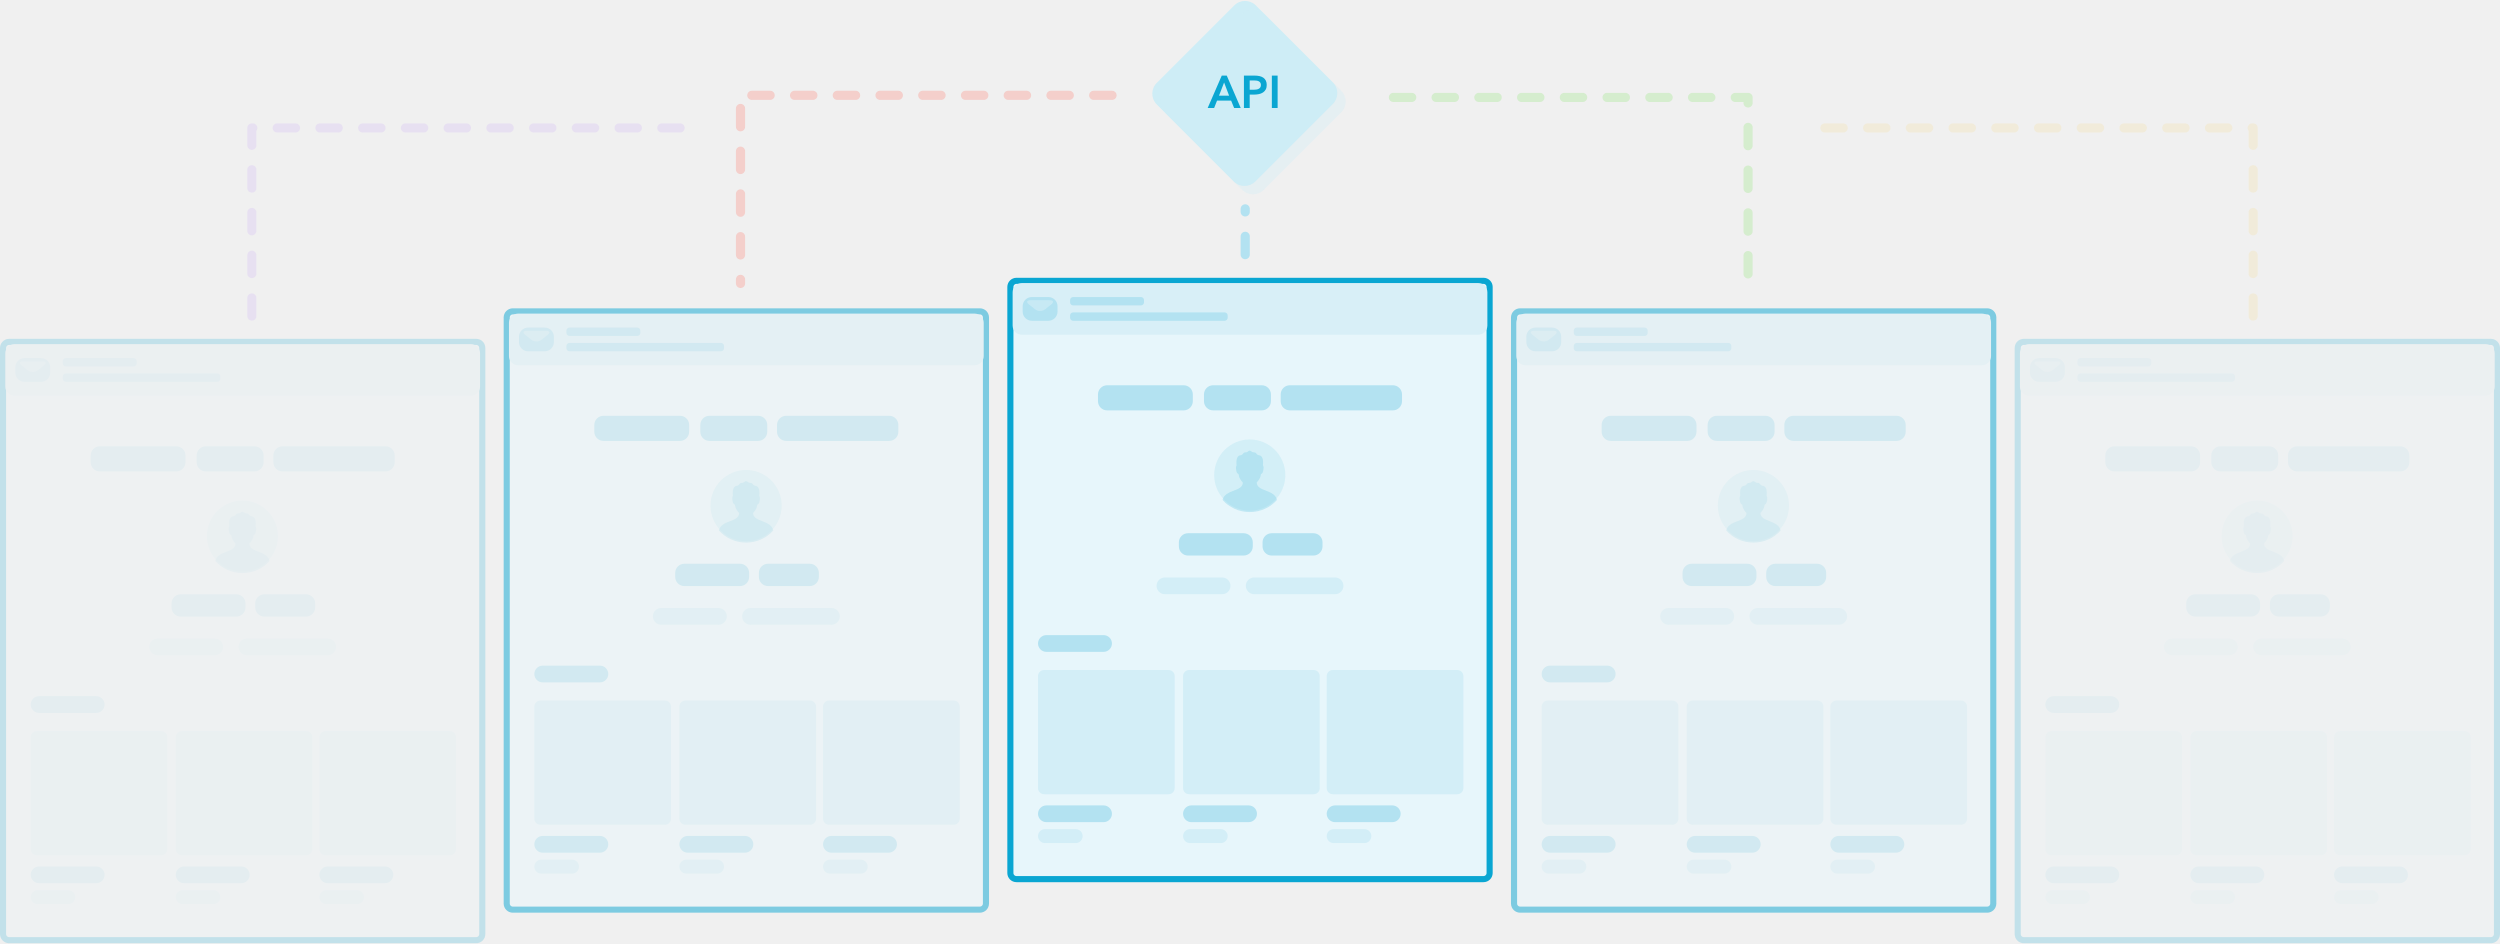
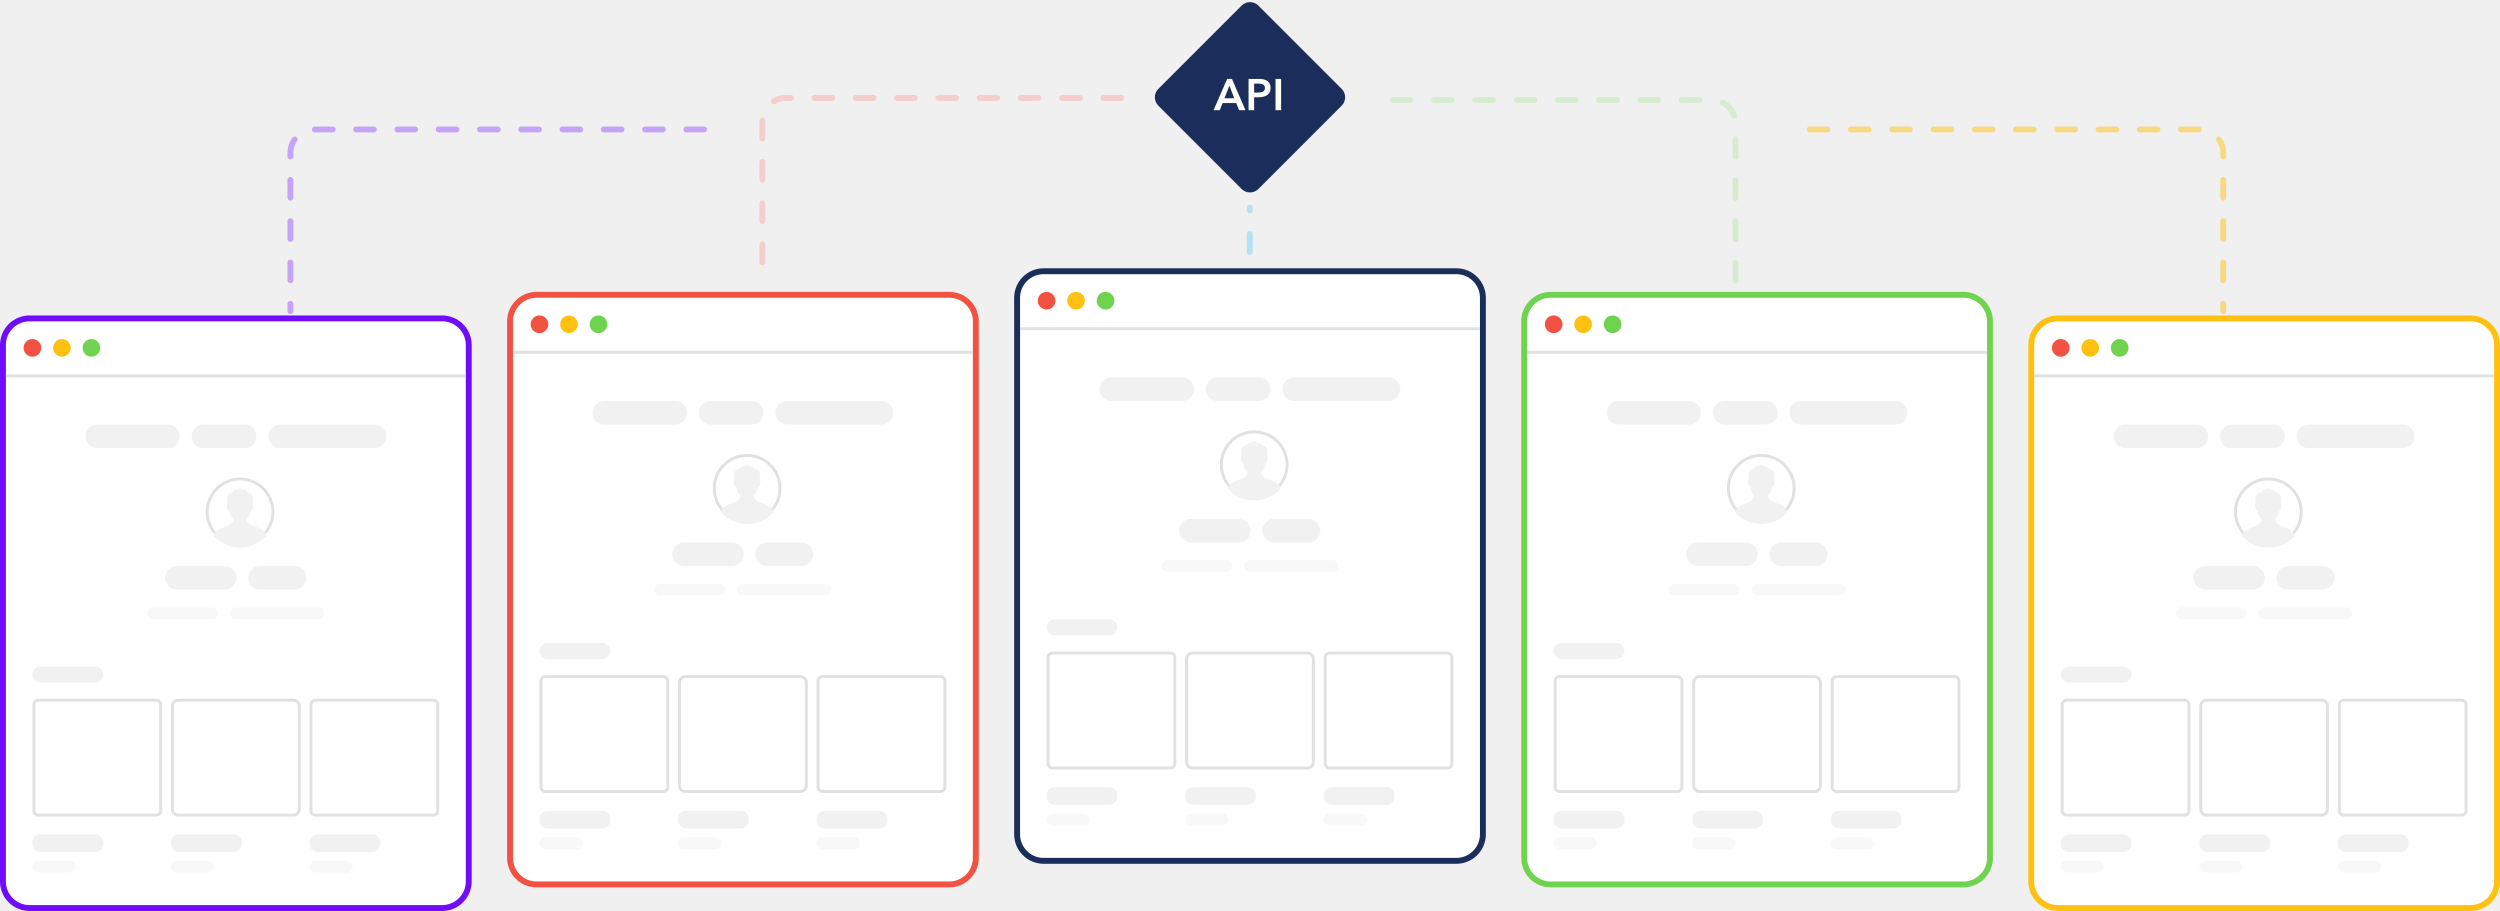
- <svg xmlns="http://www.w3.org/2000/svg" xmlns:xlink="http://www.w3.org/1999/xlink" width="819" height="309" viewBox="0 0 819 309">
-   <defs>
-     <path d="M0 2.992A3 3 0 013 0h153c1.657 0 3 1.343 3 2.992v192.016a3 3 0 01-3 2.992H3c-1.657 0-3-1.343-3-2.992V2.992z" id="a" />
-     <path d="M0 2.992A3 3 0 013 0h153c1.657 0 3 1.343 3 2.992v192.016a3 3 0 01-3 2.992H3c-1.657 0-3-1.343-3-2.992V2.992z" id="b" />
-     <path d="M0 2.992A3 3 0 013 0h153c1.657 0 3 1.343 3 2.992v192.016a3 3 0 01-3 2.992H3c-1.657 0-3-1.343-3-2.992V2.992z" id="c" />
-     <path d="M0 2.992A3 3 0 013 0h153c1.657 0 3 1.343 3 2.992v192.016a3 3 0 01-3 2.992H3c-1.657 0-3-1.343-3-2.992V2.992z" id="d" />
-     <path d="M0 2.992A3 3 0 013 0h153c1.657 0 3 1.343 3 2.992v192.016a3 3 0 01-3 2.992H3c-1.657 0-3-1.343-3-2.992V2.992z" id="e" />
-     <mask id="f" maskContentUnits="userSpaceOnUse" maskUnits="objectBoundingBox" x="0" y="0" width="159" height="198" fill="#fff">
-       <use xlink:href="#a" />
-     </mask>
-     <mask id="g" maskContentUnits="userSpaceOnUse" maskUnits="objectBoundingBox" x="0" y="0" width="159" height="198" fill="#fff">
-       <use xlink:href="#b" />
-     </mask>
-     <mask id="h" maskContentUnits="userSpaceOnUse" maskUnits="objectBoundingBox" x="0" y="0" width="159" height="198" fill="#fff">
-       <use xlink:href="#c" />
-     </mask>
-     <mask id="i" maskContentUnits="userSpaceOnUse" maskUnits="objectBoundingBox" x="0" y="0" width="159" height="198" fill="#fff">
-       <use xlink:href="#d" />
-     </mask>
-     <mask id="j" maskContentUnits="userSpaceOnUse" maskUnits="objectBoundingBox" x="0" y="0" width="159" height="198" fill="#fff">
-       <use xlink:href="#e" />
-     </mask>
-   </defs>
+ <svg xmlns="http://www.w3.org/2000/svg" width="848" height="309" viewBox="0 0 848 309">
  <g fill="none" fill-rule="evenodd">
-     <g transform="translate(82 -2)">
-       <path stroke="#BAE9AC" stroke-width="3" stroke-linecap="round" stroke-linejoin="round" stroke-dasharray="6,8" opacity=".5" d="M374.477 33.916h116.189v61.627" />
-       <path stroke="#FFC111" stroke-width="3" stroke-linecap="round" stroke-linejoin="round" stroke-dasharray="6,8" opacity=".1" d="M515.827 43.916h140.308v61.627" />
-       <path stroke="#9A56FC" stroke-width="3" stroke-linecap="round" stroke-linejoin="round" stroke-dasharray="6,8" opacity=".1" d="M140.81 43.916H.503v61.627" />
-       <path stroke="#F7ADA5" stroke-width="3" stroke-linecap="round" stroke-linejoin="round" stroke-dasharray="6,8" opacity=".5" d="M282.296 33.227H160.594v61.626" />
-       <path d="M325.933 85.42v-15" stroke="#B3E2F1" stroke-width="3" stroke-linecap="round" stroke-linejoin="round" stroke-dasharray="6,8" />
-       <rect fill="#CEEDF6" transform="rotate(45 325.794 32.61)" x="302.958" y="9.659" width="45.672" height="45.902" rx="5" />
-       <rect fill="#CEEDF6" opacity=".319" transform="rotate(45 328.55 35.368)" x="305.714" y="12.417" width="45.672" height="45.902" rx="5" />
-       <path d="M318.25 26.765h1.636l4.575 10.62h-2.16l-.99-2.43h-4.605l-.96 2.43h-2.115l4.62-10.62zm2.4 6.57l-1.634-4.32-1.665 4.32h3.3zm4.86-6.57h3.466c.61 0 1.16.055 1.65.165.49.11.91.29 1.26.54.35.25.62.57.81.96.19.39.285.86.285 1.41 0 .59-.11 1.085-.33 1.485-.22.4-.518.722-.893.967a3.914 3.914 0 01-1.312.533c-.5.11-1.03.165-1.59.165H327.4v4.395h-1.89v-10.62zm3.21 4.635c.31 0 .606-.023.886-.068.28-.045.53-.125.75-.24a1.37 1.37 0 00.525-.472c.13-.2.195-.46.195-.78 0-.31-.065-.563-.195-.758a1.348 1.348 0 00-.518-.457 2.216 2.216 0 00-.735-.218 6.708 6.708 0 00-.847-.052h-1.38V31.4h1.32zm5.94-4.635h1.89v10.62h-1.89v-10.62z" fill="#0AA6D2" />
+     <path stroke="#BAE9AC" stroke-dasharray="6 8" stroke-linecap="round" stroke-linejoin="round" stroke-width="2" d="M472.477 33.917h108.18c4.423 0 8.009 3.58 8.009 7.994v53.633" opacity=".5" />
+     <path stroke="#FFC111" stroke-dasharray="6 8" stroke-linecap="round" stroke-linejoin="round" stroke-width="2" d="M613.827 43.917H746.14a7.996 7.996 0 017.996 7.994v53.633" opacity=".5" />
+     <path stroke="#9A56FC" stroke-dasharray="6 8" stroke-linecap="round" stroke-linejoin="round" stroke-width="2" d="M238.811 43.917h-132.31a7.996 7.996 0 00-7.997 7.994v53.633" opacity=".5" />
+     <path stroke="#F7ADA5" stroke-dasharray="6 8" stroke-linecap="round" stroke-linejoin="round" stroke-width="2" d="M380.296 33.227H266.603c-4.423 0-8.009 3.58-8.009 7.993v53.633" opacity=".5" />
+     <path stroke="#B3E2F1" stroke-dasharray="6 8" stroke-linecap="round" stroke-linejoin="round" stroke-width="2" d="M423.933 85.421v-15" />
+     <path fill="#1B2E5B" d="M421.165 1.894a4.01 4.01 0 015.67 0l28.27 28.27a4.01 4.01 0 010 5.671l-28.27 28.27a4.01 4.01 0 01-5.67 0l-28.27-28.27a4.01 4.01 0 010-5.67l28.27-28.27z" />
+     <path fill="#FFF" d="M416.25 26.765h1.636l4.575 10.62h-2.16l-.99-2.43h-4.605l-.96 2.43h-2.115l4.62-10.62zm2.4 6.57l-1.634-4.32-1.665 4.32h3.3zm4.86-6.57h3.466c.61 0 1.16.055 1.65.165.49.11.91.29 1.26.54.35.25.62.57.81.96.19.39.285.86.285 1.41 0 .59-.11 1.085-.33 1.485-.22.4-.518.722-.893.967a3.914 3.914 0 01-1.312.533c-.5.11-1.03.165-1.59.165H425.4v4.395h-1.89v-10.62zm3.21 4.635c.31 0 .606-.023.886-.068.28-.045.53-.125.75-.24a1.37 1.37 0 00.525-.472c.13-.2.195-.46.195-.78 0-.31-.065-.563-.195-.758a1.348 1.348 0 00-.518-.457 2.216 2.216 0 00-.735-.218 6.708 6.708 0 00-.847-.052h-1.38V31.4h1.32zm5.94-4.635h1.89v10.62h-1.89v-10.62z" />
+     <g transform="translate(346 93)">
+       <path fill="#FFF" stroke="#1B2E5B" stroke-width="2" d="M147.995-1a8.975 8.975 0 016.368 2.638A8.98 8.98 0 01157 8.008h0v181.985a8.98 8.98 0 01-2.638 6.368 8.976 8.976 0 01-6.367 2.639h0H8.005a8.975 8.975 0 01-6.368-2.638A8.98 8.98 0 01-1 189.992h0V8.008A8.98 8.98 0 011.638 1.64 8.976 8.976 0 018.005-1h0z" />
+       <path fill="#E1E1E1" d="M0 18h156v1H0z" />
+       <path fill="#FFF" stroke="#E1E1E1" d="M50.995 128.5c.416 0 .793.167 1.066.439.271.27.439.644.439 1.058h0v36.006a1.504 1.504 0 01-1.505 1.497h0-39.99c-.416 0-.793-.167-1.066-.439a1.488 1.488 0 01-.439-1.058h0v-36.006a1.504 1.504 0 011.505-1.497h0z" />
+       <rect width="43" height="39" x="56.5" y="128.5" fill="#FFF" stroke="#E1E1E1" rx="2" />
+       <path fill="#FFF" stroke="#E1E1E1" d="M144.995 128.5c.416 0 .793.167 1.066.439.271.27.439.644.439 1.058h0v36.006a1.504 1.504 0 01-1.505 1.497h0-39.99c-.416 0-.793-.167-1.066-.439a1.488 1.488 0 01-.439-1.058h0v-36.006a1.504 1.504 0 011.505-1.497h0zM79.42 53.474c3.076 0 5.863 1.252 7.882 3.272a11.13 11.13 0 013.27 7.889 11.13 11.13 0 01-3.27 7.888 11.111 11.111 0 01-7.881 3.272 11.111 11.111 0 01-7.881-3.272 11.13 11.13 0 01-3.27-7.888 11.13 11.13 0 013.27-7.889 11.111 11.111 0 017.88-3.272z" />
+       <path fill="#F1F1F1" d="M81.697 67.054c.637-.634 1.079-1.416 1.21-1.876a7.24 7.24 0 00.185-.847c.27-.122.478-.333.592-.6.16-.385.248-1.21.25-1.246.068-.655-.173-1.032-.196-1.051.282-2.655-.611-3.18-1.206-3.273-.21-.033-.53-.109-.673-.26-.332-.349-.48-.737-1.055-.707-.212.012-.5-.051-.663-.182-.22-.176-.523-.38-.749-.38-.22 0-.499.197-.702.369-.158.136-.44.204-.653.192-.575-.032-.723.358-1.054.707-.143.15-.464.226-.674.26-.594.093-1.486.618-1.205 3.272-.024.023-.263.402-.196 1.052.003.035.089.862.25 1.246.112.266.322.478.592.6.038.237.1.551.184.846.137.473.582 1.27 1.228 1.908h-.013c-.076 3.097-5.817 2.162-6.638 5.698 2.137 2.424 5.338 3.97 8.911 3.97 3.574 0 6.777-1.546 8.908-3.969-.815-3.544-6.542-2.64-6.633-5.73z" />
+       <g fill="#F1F1F1" transform="translate(27 35)">
+         <rect width="32" height="8" rx="4" />
+         <rect width="22" height="8" x="36" rx="4" />
+         <rect width="40" height="8" x="62" rx="4" />
+       </g>
+       <g fill="#F1F1F1" opacity=".5" transform="translate(48 97)">
+         <rect width="24" height="4" rx="2" />
+         <rect width="32" height="4" x="28" rx="2" />
+       </g>
+       <g fill="#F1F1F1" transform="translate(54 83)">
+         <rect width="24.216" height="8" rx="4" />
+         <rect width="19.647" height="8" x="28.216" rx="4" />
+       </g>
+       <rect width="24" height="5.487" x="9" y="117.062" fill="#F1F1F1" rx="2.744" />
+       <rect width="24" height="6" x="9" y="174" fill="#F1F1F1" rx="2.744" />
+       <rect width="24" height="6" x="56" y="174" fill="#F1F1F1" rx="2.744" />
+       <rect width="24" height="6" x="103" y="174" fill="#F1F1F1" rx="2.744" />
+       <rect width="14.621" height="4" x="9" y="183" fill="#F1F1F1" opacity=".5" rx="2" />
+       <rect width="14.621" height="4" x="56" y="183" fill="#F1F1F1" opacity=".5" rx="2" />
+       <rect width="14.621" height="4" x="103" y="183" fill="#F1F1F1" opacity=".5" rx="2" />
+       <circle cx="9" cy="9" r="3" fill="#F15242" />
+       <circle cx="19" cy="9" r="3" fill="#FFC111" />
+       <circle cx="29" cy="9" r="3" fill="#6FD350" />
    </g>
-     <g transform="translate(330 91)">
-       <use stroke="#0AA6D2" mask="url(#f)" stroke-width="4" fill="#E7F6FB" xlink:href="#a" />
-       <rect fill="#D3EEF7" x="10.052" y="128.494" width="44.776" height="40.697" rx="2" />
-       <rect fill="#D3EEF7" x="57.569" y="128.494" width="44.776" height="40.697" rx="2" />
-       <rect fill="#D3EEF7" x="104.629" y="128.494" width="44.776" height="40.697" rx="2" />
-       <rect fill="#D8EFF7" x="1.738" y="1.737" width="155.525" height="16.919" rx="3" />
-       <g fill="#84D2E8">
-         <path d="M79.421 76.295c-6.425 0-11.65-5.23-11.65-11.66 0-6.431 5.225-11.661 11.65-11.661 6.426 0 11.651 5.23 11.651 11.66s-5.225 11.66-11.65 11.66z" fill-opacity=".201" />
-         <path d="M81.698 67.054c.637-.635 1.078-1.416 1.21-1.877.086-.294.146-.61.184-.846.27-.122.478-.334.593-.6.16-.385.248-1.211.25-1.246.068-.656-.174-1.032-.196-1.052.281-2.654-.612-3.179-1.206-3.272-.211-.033-.53-.109-.673-.26-.332-.349-.48-.737-1.055-.707-.213.012-.5-.052-.664-.183-.22-.175-.523-.38-.748-.38-.22 0-.5.197-.702.37-.159.136-.44.204-.653.191-.575-.031-.723.358-1.055.707-.143.152-.464.227-.673.26-.594.094-1.487.618-1.206 3.273-.024.023-.262.402-.196 1.051.004.035.09.863.25 1.247.113.266.323.477.593.6.037.237.1.551.184.846.136.473.581 1.269 1.227 1.908h-.012c-.076 3.097-5.817 2.162-6.638 5.697 2.136 2.425 5.337 3.971 8.911 3.971s6.776-1.546 8.908-3.97c-.815-3.544-6.543-2.638-6.633-5.728z" fill-opacity=".401" />
+     <g transform="translate(518 101)">
+       <path fill="#FFF" stroke="#6FD350" stroke-width="2" d="M147.995-1a8.975 8.975 0 016.368 2.638A8.98 8.98 0 01157 8.008h0v181.985a8.98 8.98 0 01-2.638 6.368 8.976 8.976 0 01-6.367 2.639h0H8.005a8.975 8.975 0 01-6.368-2.638A8.98 8.98 0 01-1 189.992h0V8.008A8.98 8.98 0 011.638 1.64 8.976 8.976 0 018.005-1h0z" />
+       <path fill="#E1E1E1" d="M0 18h156v1H0z" />
+       <path fill="#FFF" stroke="#E1E1E1" d="M50.995 128.5c.416 0 .793.167 1.066.439.271.27.439.644.439 1.058h0v36.006a1.504 1.504 0 01-1.505 1.497h0-39.99c-.416 0-.793-.167-1.066-.439a1.488 1.488 0 01-.439-1.058h0v-36.006a1.504 1.504 0 011.505-1.497h0z" />
+       <rect width="43" height="39" x="56.5" y="128.5" fill="#FFF" stroke="#E1E1E1" rx="2" />
+       <path fill="#FFF" stroke="#E1E1E1" d="M144.995 128.5c.416 0 .793.167 1.066.439.271.27.439.644.439 1.058h0v36.006a1.504 1.504 0 01-1.505 1.497h0-39.99c-.416 0-.793-.167-1.066-.439a1.488 1.488 0 01-.439-1.058h0v-36.006a1.504 1.504 0 011.505-1.497h0zM79.42 53.474c3.076 0 5.863 1.252 7.882 3.272a11.13 11.13 0 013.27 7.889 11.13 11.13 0 01-3.27 7.888 11.111 11.111 0 01-7.881 3.272 11.111 11.111 0 01-7.881-3.272 11.13 11.13 0 01-3.27-7.888 11.13 11.13 0 013.27-7.889 11.111 11.111 0 017.88-3.272z" />
+       <path fill="#F1F1F1" d="M81.697 67.054c.637-.634 1.079-1.416 1.21-1.876a7.24 7.24 0 00.185-.847c.27-.122.478-.333.592-.6.16-.385.248-1.21.25-1.246.068-.655-.173-1.032-.196-1.051.282-2.655-.611-3.18-1.206-3.273-.21-.033-.53-.109-.673-.26-.332-.349-.48-.737-1.055-.707-.212.012-.5-.051-.663-.182-.22-.176-.523-.38-.749-.38-.22 0-.499.197-.702.369-.158.136-.44.204-.653.192-.575-.032-.723.358-1.054.707-.143.15-.464.226-.674.26-.594.093-1.486.618-1.205 3.272-.024.023-.263.402-.196 1.052.003.035.089.862.25 1.246.112.266.322.478.592.6.038.237.1.551.184.846.137.473.582 1.27 1.228 1.908h-.013c-.076 3.097-5.817 2.162-6.638 5.698 2.137 2.424 5.338 3.97 8.911 3.97 3.574 0 6.777-1.546 8.908-3.969-.815-3.544-6.542-2.64-6.633-5.73z" />
+       <g fill="#F1F1F1" transform="translate(27 35)">
+         <rect width="32" height="8" rx="4" />
+         <rect width="22" height="8" x="36" rx="4" />
+         <rect width="40" height="8" x="62" rx="4" />
      </g>
-       <rect fill="#B3E2F1" x="29.698" y="35.21" width="31.069" height="8.231" rx="3" />
-       <rect fill="#D3EEF7" x="48.888" y="98.176" width="24.216" height="5.487" rx="2.744" />
-       <rect fill="#B3E2F1" x="64.422" y="35.21" width="21.931" height="8.231" rx="3" />
-       <rect fill="#B3E2F1" x="89.552" y="35.21" width="39.75" height="8.231" rx="3" />
-       <rect fill="#D3EEF7" x="78.129" y="98.176" width="31.983" height="5.487" rx="2.744" />
-       <rect fill="#B3E2F1" x="56.198" y="83.681" width="24.216" height="7.316" rx="3" />
-       <rect fill="#B3E2F1" x="83.612" y="83.681" width="19.647" height="7.316" rx="3" />
-       <rect fill="#B3E2F1" x="10.052" y="117.062" width="24.216" height="5.487" rx="2.744" />
-       <rect fill="#B3E2F1" x="10.052" y="172.85" width="24.216" height="5.487" rx="2.744" />
-       <rect fill="#B3E2F1" x="57.569" y="172.85" width="24.216" height="5.487" rx="2.744" />
-       <rect fill="#B3E2F1" x="104.629" y="172.85" width="24.216" height="5.487" rx="2.744" />
-       <rect fill="#D3EEF7" x="10.052" y="180.624" width="14.621" height="4.573" rx="2.286" />
-       <rect fill="#D3EEF7" x="57.569" y="180.624" width="14.621" height="4.573" rx="2.286" />
-       <rect fill="#D3EEF7" x="104.629" y="180.624" width="14.621" height="4.573" rx="2.286" />
-       <rect fill="#B3E2F1" x="20.56" y="6.31" width="24.216" height="2.744" rx="1" />
-       <rect fill="#B3E2F1" x="20.56" y="11.34" width="51.629" height="2.744" rx="1" />
-       <rect fill="#B3E2F1" x="5.026" y="6.31" width="11.422" height="7.774" rx="3" />
-       <path d="M7.08 8.716c-.923-.74-.726-1.339.46-1.339h6.395c1.177 0 1.39.593.46 1.339l-1.986 1.59c-.924.739-2.413.745-3.343 0L7.08 8.716z" fill="#D7EFF7" opacity=".569" />
+       <g fill="#F1F1F1" opacity=".5" transform="translate(48 97)">
+         <rect width="24" height="4" rx="2" />
+         <rect width="32" height="4" x="28" rx="2" />
+       </g>
+       <g fill="#F1F1F1" transform="translate(54 83)">
+         <rect width="24.216" height="8" rx="4" />
+         <rect width="19.647" height="8" x="28.216" rx="4" />
+       </g>
+       <rect width="24" height="5.487" x="9" y="117.062" fill="#F1F1F1" rx="2.744" />
+       <rect width="24" height="6" x="9" y="174" fill="#F1F1F1" rx="2.744" />
+       <rect width="24" height="6" x="56" y="174" fill="#F1F1F1" rx="2.744" />
+       <rect width="24" height="6" x="103" y="174" fill="#F1F1F1" rx="2.744" />
+       <rect width="14.621" height="4" x="9" y="183" fill="#F1F1F1" opacity=".5" rx="2" />
+       <rect width="14.621" height="4" x="56" y="183" fill="#F1F1F1" opacity=".5" rx="2" />
+       <rect width="14.621" height="4" x="103" y="183" fill="#F1F1F1" opacity=".5" rx="2" />
+       <circle cx="9" cy="9" r="3" fill="#F15242" />
+       <circle cx="19" cy="9" r="3" fill="#FFC111" />
+       <circle cx="29" cy="9" r="3" fill="#6FD350" />
    </g>
-     <g opacity=".5" transform="translate(495 101)">
-       <use stroke="#0AA6D2" mask="url(#g)" stroke-width="4" fill="#E7F6FB" xlink:href="#b" />
-       <rect fill="#D3EEF7" x="10.052" y="128.494" width="44.776" height="40.697" rx="2" />
-       <rect fill="#D3EEF7" x="57.569" y="128.494" width="44.776" height="40.697" rx="2" />
-       <rect fill="#D3EEF7" x="104.629" y="128.494" width="44.776" height="40.697" rx="2" />
-       <rect fill="#D8EFF7" x="1.738" y="1.737" width="155.525" height="16.919" rx="3" />
-       <g fill="#84D2E8">
-         <path d="M79.421 76.295c-6.425 0-11.65-5.23-11.65-11.66 0-6.431 5.225-11.661 11.65-11.661 6.426 0 11.651 5.23 11.651 11.66s-5.225 11.66-11.65 11.66z" fill-opacity=".201" />
-         <path d="M81.698 67.054c.637-.635 1.078-1.416 1.21-1.877.086-.294.146-.61.184-.846.27-.122.478-.334.593-.6.16-.385.248-1.211.25-1.246.068-.656-.174-1.032-.196-1.052.281-2.654-.612-3.179-1.206-3.272-.211-.033-.53-.109-.673-.26-.332-.349-.48-.737-1.055-.707-.213.012-.5-.052-.664-.183-.22-.175-.523-.38-.748-.38-.22 0-.5.197-.702.37-.159.136-.44.204-.653.191-.575-.031-.723.358-1.055.707-.143.152-.464.227-.673.26-.594.094-1.487.618-1.206 3.273-.024.023-.262.402-.196 1.051.004.035.09.863.25 1.247.113.266.323.477.593.6.037.237.1.551.184.846.136.473.581 1.269 1.227 1.908h-.012c-.076 3.097-5.817 2.162-6.638 5.697 2.136 2.425 5.337 3.971 8.911 3.971s6.776-1.546 8.908-3.97c-.815-3.544-6.543-2.638-6.633-5.728z" fill-opacity=".401" />
+     <g transform="translate(174 101)">
+       <path fill="#FFF" stroke="#F15242" stroke-width="2" d="M147.995-1a8.975 8.975 0 016.368 2.638A8.98 8.98 0 01157 8.008h0v181.985a8.98 8.98 0 01-2.638 6.368 8.976 8.976 0 01-6.367 2.639h0H8.005a8.975 8.975 0 01-6.368-2.638A8.98 8.98 0 01-1 189.992h0V8.008A8.98 8.98 0 011.638 1.64 8.976 8.976 0 018.005-1h0z" />
+       <path fill="#E1E1E1" d="M0 18h156v1H0z" />
+       <path fill="#FFF" stroke="#E1E1E1" d="M50.995 128.5c.416 0 .793.167 1.066.439.271.27.439.644.439 1.058h0v36.006a1.504 1.504 0 01-1.505 1.497h0-39.99c-.416 0-.793-.167-1.066-.439a1.488 1.488 0 01-.439-1.058h0v-36.006a1.504 1.504 0 011.505-1.497h0z" />
+       <rect width="43" height="39" x="56.5" y="128.5" fill="#FFF" stroke="#E1E1E1" rx="2" />
+       <path fill="#FFF" stroke="#E1E1E1" d="M144.995 128.5c.416 0 .793.167 1.066.439.271.27.439.644.439 1.058h0v36.006a1.504 1.504 0 01-1.505 1.497h0-39.99c-.416 0-.793-.167-1.066-.439a1.488 1.488 0 01-.439-1.058h0v-36.006a1.504 1.504 0 011.505-1.497h0zM79.42 53.474c3.076 0 5.863 1.252 7.882 3.272a11.13 11.13 0 013.27 7.889 11.13 11.13 0 01-3.27 7.888 11.111 11.111 0 01-7.881 3.272 11.111 11.111 0 01-7.881-3.272 11.13 11.13 0 01-3.27-7.888 11.13 11.13 0 013.27-7.889 11.111 11.111 0 017.88-3.272z" />
+       <path fill="#F1F1F1" d="M81.697 67.054c.637-.634 1.079-1.416 1.21-1.876a7.24 7.24 0 00.185-.847c.27-.122.478-.333.592-.6.16-.385.248-1.21.25-1.246.068-.655-.173-1.032-.196-1.051.282-2.655-.611-3.18-1.206-3.273-.21-.033-.53-.109-.673-.26-.332-.349-.48-.737-1.055-.707-.212.012-.5-.051-.663-.182-.22-.176-.523-.38-.749-.38-.22 0-.499.197-.702.369-.158.136-.44.204-.653.192-.575-.032-.723.358-1.054.707-.143.15-.464.226-.674.26-.594.093-1.486.618-1.205 3.272-.024.023-.263.402-.196 1.052.003.035.089.862.25 1.246.112.266.322.478.592.6.038.237.1.551.184.846.137.473.582 1.27 1.228 1.908h-.013c-.076 3.097-5.817 2.162-6.638 5.698 2.137 2.424 5.338 3.97 8.911 3.97 3.574 0 6.777-1.546 8.908-3.969-.815-3.544-6.542-2.64-6.633-5.73z" />
+       <g fill="#F1F1F1" transform="translate(27 35)">
+         <rect width="32" height="8" rx="4" />
+         <rect width="22" height="8" x="36" rx="4" />
+         <rect width="40" height="8" x="62" rx="4" />
      </g>
-       <rect fill="#B3E2F1" x="29.698" y="35.21" width="31.069" height="8.231" rx="3" />
-       <rect fill="#D3EEF7" x="48.888" y="98.176" width="24.216" height="5.487" rx="2.744" />
-       <rect fill="#B3E2F1" x="64.422" y="35.21" width="21.931" height="8.231" rx="3" />
-       <rect fill="#B3E2F1" x="89.552" y="35.21" width="39.75" height="8.231" rx="3" />
-       <rect fill="#D3EEF7" x="78.129" y="98.176" width="31.983" height="5.487" rx="2.744" />
-       <rect fill="#B3E2F1" x="56.198" y="83.681" width="24.216" height="7.316" rx="3" />
-       <rect fill="#B3E2F1" x="83.612" y="83.681" width="19.647" height="7.316" rx="3" />
-       <rect fill="#B3E2F1" x="10.052" y="117.062" width="24.216" height="5.487" rx="2.744" />
-       <rect fill="#B3E2F1" x="10.052" y="172.85" width="24.216" height="5.487" rx="2.744" />
-       <rect fill="#B3E2F1" x="57.569" y="172.85" width="24.216" height="5.487" rx="2.744" />
-       <rect fill="#B3E2F1" x="104.629" y="172.85" width="24.216" height="5.487" rx="2.744" />
-       <rect fill="#D3EEF7" x="10.052" y="180.624" width="14.621" height="4.573" rx="2.286" />
-       <rect fill="#D3EEF7" x="57.569" y="180.624" width="14.621" height="4.573" rx="2.286" />
-       <rect fill="#D3EEF7" x="104.629" y="180.624" width="14.621" height="4.573" rx="2.286" />
-       <rect fill="#B3E2F1" x="20.56" y="6.31" width="24.216" height="2.744" rx="1" />
-       <rect fill="#B3E2F1" x="20.56" y="11.34" width="51.629" height="2.744" rx="1" />
-       <rect fill="#B3E2F1" x="5.026" y="6.31" width="11.422" height="7.774" rx="3" />
-       <path d="M7.08 8.716c-.923-.74-.726-1.339.46-1.339h6.395c1.177 0 1.39.593.46 1.339l-1.986 1.59c-.924.739-2.413.745-3.343 0L7.08 8.716z" fill="#D7EFF7" opacity=".569" />
+       <g fill="#F1F1F1" opacity=".5" transform="translate(48 97)">
+         <rect width="24" height="4" rx="2" />
+         <rect width="32" height="4" x="28" rx="2" />
+       </g>
+       <g fill="#F1F1F1" transform="translate(54 83)">
+         <rect width="24.216" height="8" rx="4" />
+         <rect width="19.647" height="8" x="28.216" rx="4" />
+       </g>
+       <rect width="24" height="5.487" x="9" y="117.062" fill="#F1F1F1" rx="2.744" />
+       <rect width="24" height="6" x="9" y="174" fill="#F1F1F1" rx="2.744" />
+       <rect width="24" height="6" x="56" y="174" fill="#F1F1F1" rx="2.744" />
+       <rect width="24" height="6" x="103" y="174" fill="#F1F1F1" rx="2.744" />
+       <rect width="14.621" height="4" x="9" y="183" fill="#F1F1F1" opacity=".5" rx="2" />
+       <rect width="14.621" height="4" x="56" y="183" fill="#F1F1F1" opacity=".5" rx="2" />
+       <rect width="14.621" height="4" x="103" y="183" fill="#F1F1F1" opacity=".5" rx="2" />
+       <circle cx="9" cy="9" r="3" fill="#F15242" />
+       <circle cx="19" cy="9" r="3" fill="#FFC111" />
+       <circle cx="29" cy="9" r="3" fill="#6FD350" />
    </g>
-     <g opacity=".2" transform="translate(660 111)">
-       <use stroke="#0AA6D2" mask="url(#h)" stroke-width="4" fill="#E7F6FB" xlink:href="#c" />
-       <rect fill="#D3EEF7" x="10.052" y="128.494" width="44.776" height="40.697" rx="2" />
-       <rect fill="#D3EEF7" x="57.569" y="128.494" width="44.776" height="40.697" rx="2" />
-       <rect fill="#D3EEF7" x="104.629" y="128.494" width="44.776" height="40.697" rx="2" />
-       <rect fill="#D8EFF7" x="1.738" y="1.737" width="155.525" height="16.919" rx="3" />
-       <g fill="#84D2E8">
-         <path d="M79.421 76.295c-6.425 0-11.65-5.23-11.65-11.66 0-6.431 5.225-11.661 11.65-11.661 6.426 0 11.651 5.23 11.651 11.66s-5.225 11.66-11.65 11.66z" fill-opacity=".201" />
-         <path d="M81.698 67.054c.637-.635 1.078-1.416 1.21-1.877.086-.294.146-.61.184-.846.27-.122.478-.334.593-.6.16-.385.248-1.211.25-1.246.068-.656-.174-1.032-.196-1.052.281-2.654-.612-3.179-1.206-3.272-.211-.033-.53-.109-.673-.26-.332-.349-.48-.737-1.055-.707-.213.012-.5-.052-.664-.183-.22-.175-.523-.38-.748-.38-.22 0-.5.197-.702.37-.159.136-.44.204-.653.191-.575-.031-.723.358-1.055.707-.143.152-.464.227-.673.26-.594.094-1.487.618-1.206 3.273-.024.023-.262.402-.196 1.051.004.035.09.863.25 1.247.113.266.323.477.593.6.037.237.1.551.184.846.136.473.581 1.269 1.227 1.908h-.012c-.076 3.097-5.817 2.162-6.638 5.697 2.136 2.425 5.337 3.971 8.911 3.971s6.776-1.546 8.908-3.97c-.815-3.544-6.543-2.638-6.633-5.728z" fill-opacity=".401" />
+     <g transform="translate(2 109)">
+       <path fill="#FFF" stroke="#6F0DFB" stroke-width="2" d="M147.995-1a8.975 8.975 0 016.368 2.638A8.98 8.98 0 01157 8.008h0v181.985a8.98 8.98 0 01-2.638 6.368 8.976 8.976 0 01-6.367 2.639h0H8.005a8.975 8.975 0 01-6.368-2.638A8.98 8.98 0 01-1 189.992h0V8.008A8.98 8.98 0 011.638 1.64 8.976 8.976 0 018.005-1h0z" />
+       <path fill="#E1E1E1" d="M0 18h156v1H0z" />
+       <path fill="#FFF" stroke="#E1E1E1" d="M50.995 128.5c.416 0 .793.167 1.066.439.271.27.439.644.439 1.058h0v36.006a1.504 1.504 0 01-1.505 1.497h0-39.99c-.416 0-.793-.167-1.066-.439a1.488 1.488 0 01-.439-1.058h0v-36.006a1.504 1.504 0 011.505-1.497h0z" />
+       <rect width="43" height="39" x="56.5" y="128.5" fill="#FFF" stroke="#E1E1E1" rx="2" />
+       <path fill="#FFF" stroke="#E1E1E1" d="M144.995 128.5c.416 0 .793.167 1.066.439.271.27.439.644.439 1.058h0v36.006a1.504 1.504 0 01-1.505 1.497h0-39.99c-.416 0-.793-.167-1.066-.439a1.488 1.488 0 01-.439-1.058h0v-36.006a1.504 1.504 0 011.505-1.497h0zM79.42 53.474c3.076 0 5.863 1.252 7.882 3.272a11.13 11.13 0 013.27 7.889 11.13 11.13 0 01-3.27 7.888 11.111 11.111 0 01-7.881 3.272 11.111 11.111 0 01-7.881-3.272 11.13 11.13 0 01-3.27-7.888 11.13 11.13 0 013.27-7.889 11.111 11.111 0 017.88-3.272z" />
+       <path fill="#F1F1F1" d="M81.697 67.054c.637-.634 1.079-1.416 1.21-1.876a7.24 7.24 0 00.185-.847c.27-.122.478-.333.592-.6.16-.385.248-1.21.25-1.246.068-.655-.173-1.032-.196-1.051.282-2.655-.611-3.18-1.206-3.273-.21-.033-.53-.109-.673-.26-.332-.349-.48-.737-1.055-.707-.212.012-.5-.051-.663-.182-.22-.176-.523-.38-.749-.38-.22 0-.499.197-.702.369-.158.136-.44.204-.653.192-.575-.032-.723.358-1.054.707-.143.15-.464.226-.674.26-.594.093-1.486.618-1.205 3.272-.024.023-.263.402-.196 1.052.003.035.089.862.25 1.246.112.266.322.478.592.6.038.237.1.551.184.846.137.473.582 1.27 1.228 1.908h-.013c-.076 3.097-5.817 2.162-6.638 5.698 2.137 2.424 5.338 3.97 8.911 3.97 3.574 0 6.777-1.546 8.908-3.969-.815-3.544-6.542-2.64-6.633-5.73z" />
+       <g fill="#F1F1F1" transform="translate(27 35)">
+         <rect width="32" height="8" rx="4" />
+         <rect width="22" height="8" x="36" rx="4" />
+         <rect width="40" height="8" x="62" rx="4" />
      </g>
-       <rect fill="#B3E2F1" x="29.698" y="35.21" width="31.069" height="8.231" rx="3" />
-       <rect fill="#D3EEF7" x="48.888" y="98.176" width="24.216" height="5.487" rx="2.744" />
-       <rect fill="#B3E2F1" x="64.422" y="35.21" width="21.931" height="8.231" rx="3" />
-       <rect fill="#B3E2F1" x="89.552" y="35.21" width="39.75" height="8.231" rx="3" />
-       <rect fill="#D3EEF7" x="78.129" y="98.176" width="31.983" height="5.487" rx="2.744" />
-       <rect fill="#B3E2F1" x="56.198" y="83.681" width="24.216" height="7.316" rx="3" />
-       <rect fill="#B3E2F1" x="83.612" y="83.681" width="19.647" height="7.316" rx="3" />
-       <rect fill="#B3E2F1" x="10.052" y="117.062" width="24.216" height="5.487" rx="2.744" />
-       <rect fill="#B3E2F1" x="10.052" y="172.85" width="24.216" height="5.487" rx="2.744" />
-       <rect fill="#B3E2F1" x="57.569" y="172.85" width="24.216" height="5.487" rx="2.744" />
-       <rect fill="#B3E2F1" x="104.629" y="172.85" width="24.216" height="5.487" rx="2.744" />
-       <rect fill="#D3EEF7" x="10.052" y="180.624" width="14.621" height="4.573" rx="2.286" />
-       <rect fill="#D3EEF7" x="57.569" y="180.624" width="14.621" height="4.573" rx="2.286" />
-       <rect fill="#D3EEF7" x="104.629" y="180.624" width="14.621" height="4.573" rx="2.286" />
-       <rect fill="#B3E2F1" x="20.56" y="6.31" width="24.216" height="2.744" rx="1" />
-       <rect fill="#B3E2F1" x="20.56" y="11.34" width="51.629" height="2.744" rx="1" />
-       <rect fill="#B3E2F1" x="5.026" y="6.31" width="11.422" height="7.774" rx="3" />
-       <path d="M7.08 8.716c-.923-.74-.726-1.339.46-1.339h6.395c1.177 0 1.39.593.46 1.339l-1.986 1.59c-.924.739-2.413.745-3.343 0L7.08 8.716z" fill="#D7EFF7" opacity=".569" />
+       <g fill="#F1F1F1" opacity=".5" transform="translate(48 97)">
+         <rect width="24" height="4" rx="2" />
+         <rect width="32" height="4" x="28" rx="2" />
+       </g>
+       <g fill="#F1F1F1" transform="translate(54 83)">
+         <rect width="24.216" height="8" rx="4" />
+         <rect width="19.647" height="8" x="28.216" rx="4" />
+       </g>
+       <rect width="24" height="5.487" x="9" y="117.062" fill="#F1F1F1" rx="2.744" />
+       <rect width="24" height="6" x="9" y="174" fill="#F1F1F1" rx="2.744" />
+       <rect width="24" height="6" x="56" y="174" fill="#F1F1F1" rx="2.744" />
+       <rect width="24" height="6" x="103" y="174" fill="#F1F1F1" rx="2.744" />
+       <rect width="14.621" height="4" x="9" y="183" fill="#F1F1F1" opacity=".5" rx="2" />
+       <rect width="14.621" height="4" x="56" y="183" fill="#F1F1F1" opacity=".5" rx="2" />
+       <rect width="14.621" height="4" x="103" y="183" fill="#F1F1F1" opacity=".5" rx="2" />
+       <circle cx="9" cy="9" r="3" fill="#F15242" />
+       <circle cx="19" cy="9" r="3" fill="#FFC111" />
+       <circle cx="29" cy="9" r="3" fill="#6FD350" />
    </g>
-     <g opacity=".2" transform="translate(0 111)">
-       <use stroke="#0AA6D2" mask="url(#i)" stroke-width="4" fill="#E7F6FB" xlink:href="#d" />
-       <rect fill="#D3EEF7" x="10.052" y="128.494" width="44.776" height="40.697" rx="2" />
-       <rect fill="#D3EEF7" x="57.569" y="128.494" width="44.776" height="40.697" rx="2" />
-       <rect fill="#D3EEF7" x="104.629" y="128.494" width="44.776" height="40.697" rx="2" />
-       <rect fill="#D8EFF7" x="1.738" y="1.737" width="155.525" height="16.919" rx="3" />
-       <g fill="#84D2E8">
-         <path d="M79.421 76.295c-6.425 0-11.65-5.23-11.65-11.66 0-6.431 5.225-11.661 11.65-11.661 6.426 0 11.651 5.23 11.651 11.66s-5.225 11.66-11.65 11.66z" fill-opacity=".201" />
-         <path d="M81.698 67.054c.637-.635 1.078-1.416 1.21-1.877.086-.294.146-.61.184-.846.27-.122.478-.334.593-.6.16-.385.248-1.211.25-1.246.068-.656-.174-1.032-.196-1.052.281-2.654-.612-3.179-1.206-3.272-.211-.033-.53-.109-.673-.26-.332-.349-.48-.737-1.055-.707-.213.012-.5-.052-.664-.183-.22-.175-.523-.38-.748-.38-.22 0-.5.197-.702.37-.159.136-.44.204-.653.191-.575-.031-.723.358-1.055.707-.143.152-.464.227-.673.26-.594.094-1.487.618-1.206 3.273-.024.023-.262.402-.196 1.051.004.035.09.863.25 1.247.113.266.323.477.593.6.037.237.1.551.184.846.136.473.581 1.269 1.227 1.908h-.012c-.076 3.097-5.817 2.162-6.638 5.697 2.136 2.425 5.337 3.971 8.911 3.971s6.776-1.546 8.908-3.97c-.815-3.544-6.543-2.638-6.633-5.728z" fill-opacity=".401" />
+     <g transform="translate(690 109)">
+       <path fill="#FFF" stroke="#FFC111" stroke-width="2" d="M147.995-1a8.975 8.975 0 016.368 2.638A8.98 8.98 0 01157 8.008h0v181.985a8.98 8.98 0 01-2.638 6.368 8.976 8.976 0 01-6.367 2.639h0H8.005a8.975 8.975 0 01-6.368-2.638A8.98 8.98 0 01-1 189.992h0V8.008A8.98 8.98 0 011.638 1.64 8.976 8.976 0 018.005-1h0z" />
+       <path fill="#E1E1E1" d="M0 18h156v1H0z" />
+       <path fill="#FFF" stroke="#E1E1E1" d="M50.995 128.5c.416 0 .793.167 1.066.439.271.27.439.644.439 1.058h0v36.006a1.504 1.504 0 01-1.505 1.497h0-39.99c-.416 0-.793-.167-1.066-.439a1.488 1.488 0 01-.439-1.058h0v-36.006a1.504 1.504 0 011.505-1.497h0z" />
+       <rect width="43" height="39" x="56.5" y="128.5" fill="#FFF" stroke="#E1E1E1" rx="2" />
+       <path fill="#FFF" stroke="#E1E1E1" d="M144.995 128.5c.416 0 .793.167 1.066.439.271.27.439.644.439 1.058h0v36.006a1.504 1.504 0 01-1.505 1.497h0-39.99c-.416 0-.793-.167-1.066-.439a1.488 1.488 0 01-.439-1.058h0v-36.006a1.504 1.504 0 011.505-1.497h0zM79.42 53.474c3.076 0 5.863 1.252 7.882 3.272a11.13 11.13 0 013.27 7.889 11.13 11.13 0 01-3.27 7.888 11.111 11.111 0 01-7.881 3.272 11.111 11.111 0 01-7.881-3.272 11.13 11.13 0 01-3.27-7.888 11.13 11.13 0 013.27-7.889 11.111 11.111 0 017.88-3.272z" />
+       <path fill="#F1F1F1" d="M81.697 67.054c.637-.634 1.079-1.416 1.21-1.876a7.24 7.24 0 00.185-.847c.27-.122.478-.333.592-.6.16-.385.248-1.21.25-1.246.068-.655-.173-1.032-.196-1.051.282-2.655-.611-3.18-1.206-3.273-.21-.033-.53-.109-.673-.26-.332-.349-.48-.737-1.055-.707-.212.012-.5-.051-.663-.182-.22-.176-.523-.38-.749-.38-.22 0-.499.197-.702.369-.158.136-.44.204-.653.192-.575-.032-.723.358-1.054.707-.143.15-.464.226-.674.26-.594.093-1.486.618-1.205 3.272-.024.023-.263.402-.196 1.052.003.035.089.862.25 1.246.112.266.322.478.592.6.038.237.1.551.184.846.137.473.582 1.27 1.228 1.908h-.013c-.076 3.097-5.817 2.162-6.638 5.698 2.137 2.424 5.338 3.97 8.911 3.97 3.574 0 6.777-1.546 8.908-3.969-.815-3.544-6.542-2.64-6.633-5.73z" />
+       <g fill="#F1F1F1" transform="translate(27 35)">
+         <rect width="32" height="8" rx="4" />
+         <rect width="22" height="8" x="36" rx="4" />
+         <rect width="40" height="8" x="62" rx="4" />
      </g>
-       <rect fill="#B3E2F1" x="29.698" y="35.21" width="31.069" height="8.231" rx="3" />
-       <rect fill="#D3EEF7" x="48.888" y="98.176" width="24.216" height="5.487" rx="2.744" />
-       <rect fill="#B3E2F1" x="64.422" y="35.21" width="21.931" height="8.231" rx="3" />
-       <rect fill="#B3E2F1" x="89.552" y="35.21" width="39.75" height="8.231" rx="3" />
-       <rect fill="#D3EEF7" x="78.129" y="98.176" width="31.983" height="5.487" rx="2.744" />
-       <rect fill="#B3E2F1" x="56.198" y="83.681" width="24.216" height="7.316" rx="3" />
-       <rect fill="#B3E2F1" x="83.612" y="83.681" width="19.647" height="7.316" rx="3" />
-       <rect fill="#B3E2F1" x="10.052" y="117.062" width="24.216" height="5.487" rx="2.744" />
-       <rect fill="#B3E2F1" x="10.052" y="172.85" width="24.216" height="5.487" rx="2.744" />
-       <rect fill="#B3E2F1" x="57.569" y="172.85" width="24.216" height="5.487" rx="2.744" />
-       <rect fill="#B3E2F1" x="104.629" y="172.85" width="24.216" height="5.487" rx="2.744" />
-       <rect fill="#D3EEF7" x="10.052" y="180.624" width="14.621" height="4.573" rx="2.286" />
-       <rect fill="#D3EEF7" x="57.569" y="180.624" width="14.621" height="4.573" rx="2.286" />
-       <rect fill="#D3EEF7" x="104.629" y="180.624" width="14.621" height="4.573" rx="2.286" />
-       <rect fill="#B3E2F1" x="20.56" y="6.31" width="24.216" height="2.744" rx="1" />
-       <rect fill="#B3E2F1" x="20.56" y="11.34" width="51.629" height="2.744" rx="1" />
-       <rect fill="#B3E2F1" x="5.026" y="6.31" width="11.422" height="7.774" rx="3" />
-       <path d="M7.08 8.716c-.923-.74-.726-1.339.46-1.339h6.395c1.177 0 1.39.593.46 1.339l-1.986 1.59c-.924.739-2.413.745-3.343 0L7.08 8.716z" fill="#D7EFF7" opacity=".569" />
-     </g>
-     <g opacity=".5" transform="translate(165 101)">
-       <use stroke="#0AA6D2" mask="url(#j)" stroke-width="4" fill="#E7F6FB" xlink:href="#e" />
-       <rect fill="#D3EEF7" x="10.052" y="128.494" width="44.776" height="40.697" rx="2" />
-       <rect fill="#D3EEF7" x="57.569" y="128.494" width="44.776" height="40.697" rx="2" />
-       <rect fill="#D3EEF7" x="104.629" y="128.494" width="44.776" height="40.697" rx="2" />
-       <rect fill="#D8EFF7" x="1.738" y="1.737" width="155.525" height="16.919" rx="3" />
-       <g fill="#84D2E8">
-         <path d="M79.421 76.295c-6.425 0-11.65-5.23-11.65-11.66 0-6.431 5.225-11.661 11.65-11.661 6.426 0 11.651 5.23 11.651 11.66s-5.225 11.66-11.65 11.66z" fill-opacity=".201" />
-         <path d="M81.698 67.054c.637-.635 1.078-1.416 1.21-1.877.086-.294.146-.61.184-.846.27-.122.478-.334.593-.6.16-.385.248-1.211.25-1.246.068-.656-.174-1.032-.196-1.052.281-2.654-.612-3.179-1.206-3.272-.211-.033-.53-.109-.673-.26-.332-.349-.48-.737-1.055-.707-.213.012-.5-.052-.664-.183-.22-.175-.523-.38-.748-.38-.22 0-.5.197-.702.37-.159.136-.44.204-.653.191-.575-.031-.723.358-1.055.707-.143.152-.464.227-.673.26-.594.094-1.487.618-1.206 3.273-.024.023-.262.402-.196 1.051.004.035.09.863.25 1.247.113.266.323.477.593.6.037.237.1.551.184.846.136.473.581 1.269 1.227 1.908h-.012c-.076 3.097-5.817 2.162-6.638 5.697 2.136 2.425 5.337 3.971 8.911 3.971s6.776-1.546 8.908-3.97c-.815-3.544-6.543-2.638-6.633-5.728z" fill-opacity=".401" />
+       <g fill="#F1F1F1" opacity=".5" transform="translate(48 97)">
+         <rect width="24" height="4" rx="2" />
+         <rect width="32" height="4" x="28" rx="2" />
      </g>
-       <rect fill="#B3E2F1" x="29.698" y="35.21" width="31.069" height="8.231" rx="3" />
-       <rect fill="#D3EEF7" x="48.888" y="98.176" width="24.216" height="5.487" rx="2.744" />
-       <rect fill="#B3E2F1" x="64.422" y="35.21" width="21.931" height="8.231" rx="3" />
-       <rect fill="#B3E2F1" x="89.552" y="35.21" width="39.75" height="8.231" rx="3" />
-       <rect fill="#D3EEF7" x="78.129" y="98.176" width="31.983" height="5.487" rx="2.744" />
-       <rect fill="#B3E2F1" x="56.198" y="83.681" width="24.216" height="7.316" rx="3" />
-       <rect fill="#B3E2F1" x="83.612" y="83.681" width="19.647" height="7.316" rx="3" />
-       <rect fill="#B3E2F1" x="10.052" y="117.062" width="24.216" height="5.487" rx="2.744" />
-       <rect fill="#B3E2F1" x="10.052" y="172.85" width="24.216" height="5.487" rx="2.744" />
-       <rect fill="#B3E2F1" x="57.569" y="172.85" width="24.216" height="5.487" rx="2.744" />
-       <rect fill="#B3E2F1" x="104.629" y="172.85" width="24.216" height="5.487" rx="2.744" />
-       <rect fill="#D3EEF7" x="10.052" y="180.624" width="14.621" height="4.573" rx="2.286" />
-       <rect fill="#D3EEF7" x="57.569" y="180.624" width="14.621" height="4.573" rx="2.286" />
-       <rect fill="#D3EEF7" x="104.629" y="180.624" width="14.621" height="4.573" rx="2.286" />
-       <rect fill="#B3E2F1" x="20.56" y="6.31" width="24.216" height="2.744" rx="1" />
-       <rect fill="#B3E2F1" x="20.56" y="11.34" width="51.629" height="2.744" rx="1" />
-       <rect fill="#B3E2F1" x="5.026" y="6.31" width="11.422" height="7.774" rx="3" />
-       <path d="M7.08 8.716c-.923-.74-.726-1.339.46-1.339h6.395c1.177 0 1.39.593.46 1.339l-1.986 1.59c-.924.739-2.413.745-3.343 0L7.08 8.716z" fill="#D7EFF7" opacity=".569" />
+       <g fill="#F1F1F1" transform="translate(54 83)">
+         <rect width="24.216" height="8" rx="4" />
+         <rect width="19.647" height="8" x="28.216" rx="4" />
+       </g>
+       <rect width="24" height="5.487" x="9" y="117.062" fill="#F1F1F1" rx="2.744" />
+       <rect width="24" height="6" x="9" y="174" fill="#F1F1F1" rx="2.744" />
+       <rect width="24" height="6" x="56" y="174" fill="#F1F1F1" rx="2.744" />
+       <rect width="24" height="6" x="103" y="174" fill="#F1F1F1" rx="2.744" />
+       <rect width="14.621" height="4" x="9" y="183" fill="#F1F1F1" opacity=".5" rx="2" />
+       <rect width="14.621" height="4" x="56" y="183" fill="#F1F1F1" opacity=".5" rx="2" />
+       <rect width="14.621" height="4" x="103" y="183" fill="#F1F1F1" opacity=".5" rx="2" />
+       <circle cx="9" cy="9" r="3" fill="#F15242" />
+       <circle cx="19" cy="9" r="3" fill="#FFC111" />
+       <circle cx="29" cy="9" r="3" fill="#6FD350" />
    </g>
  </g>
</svg>
